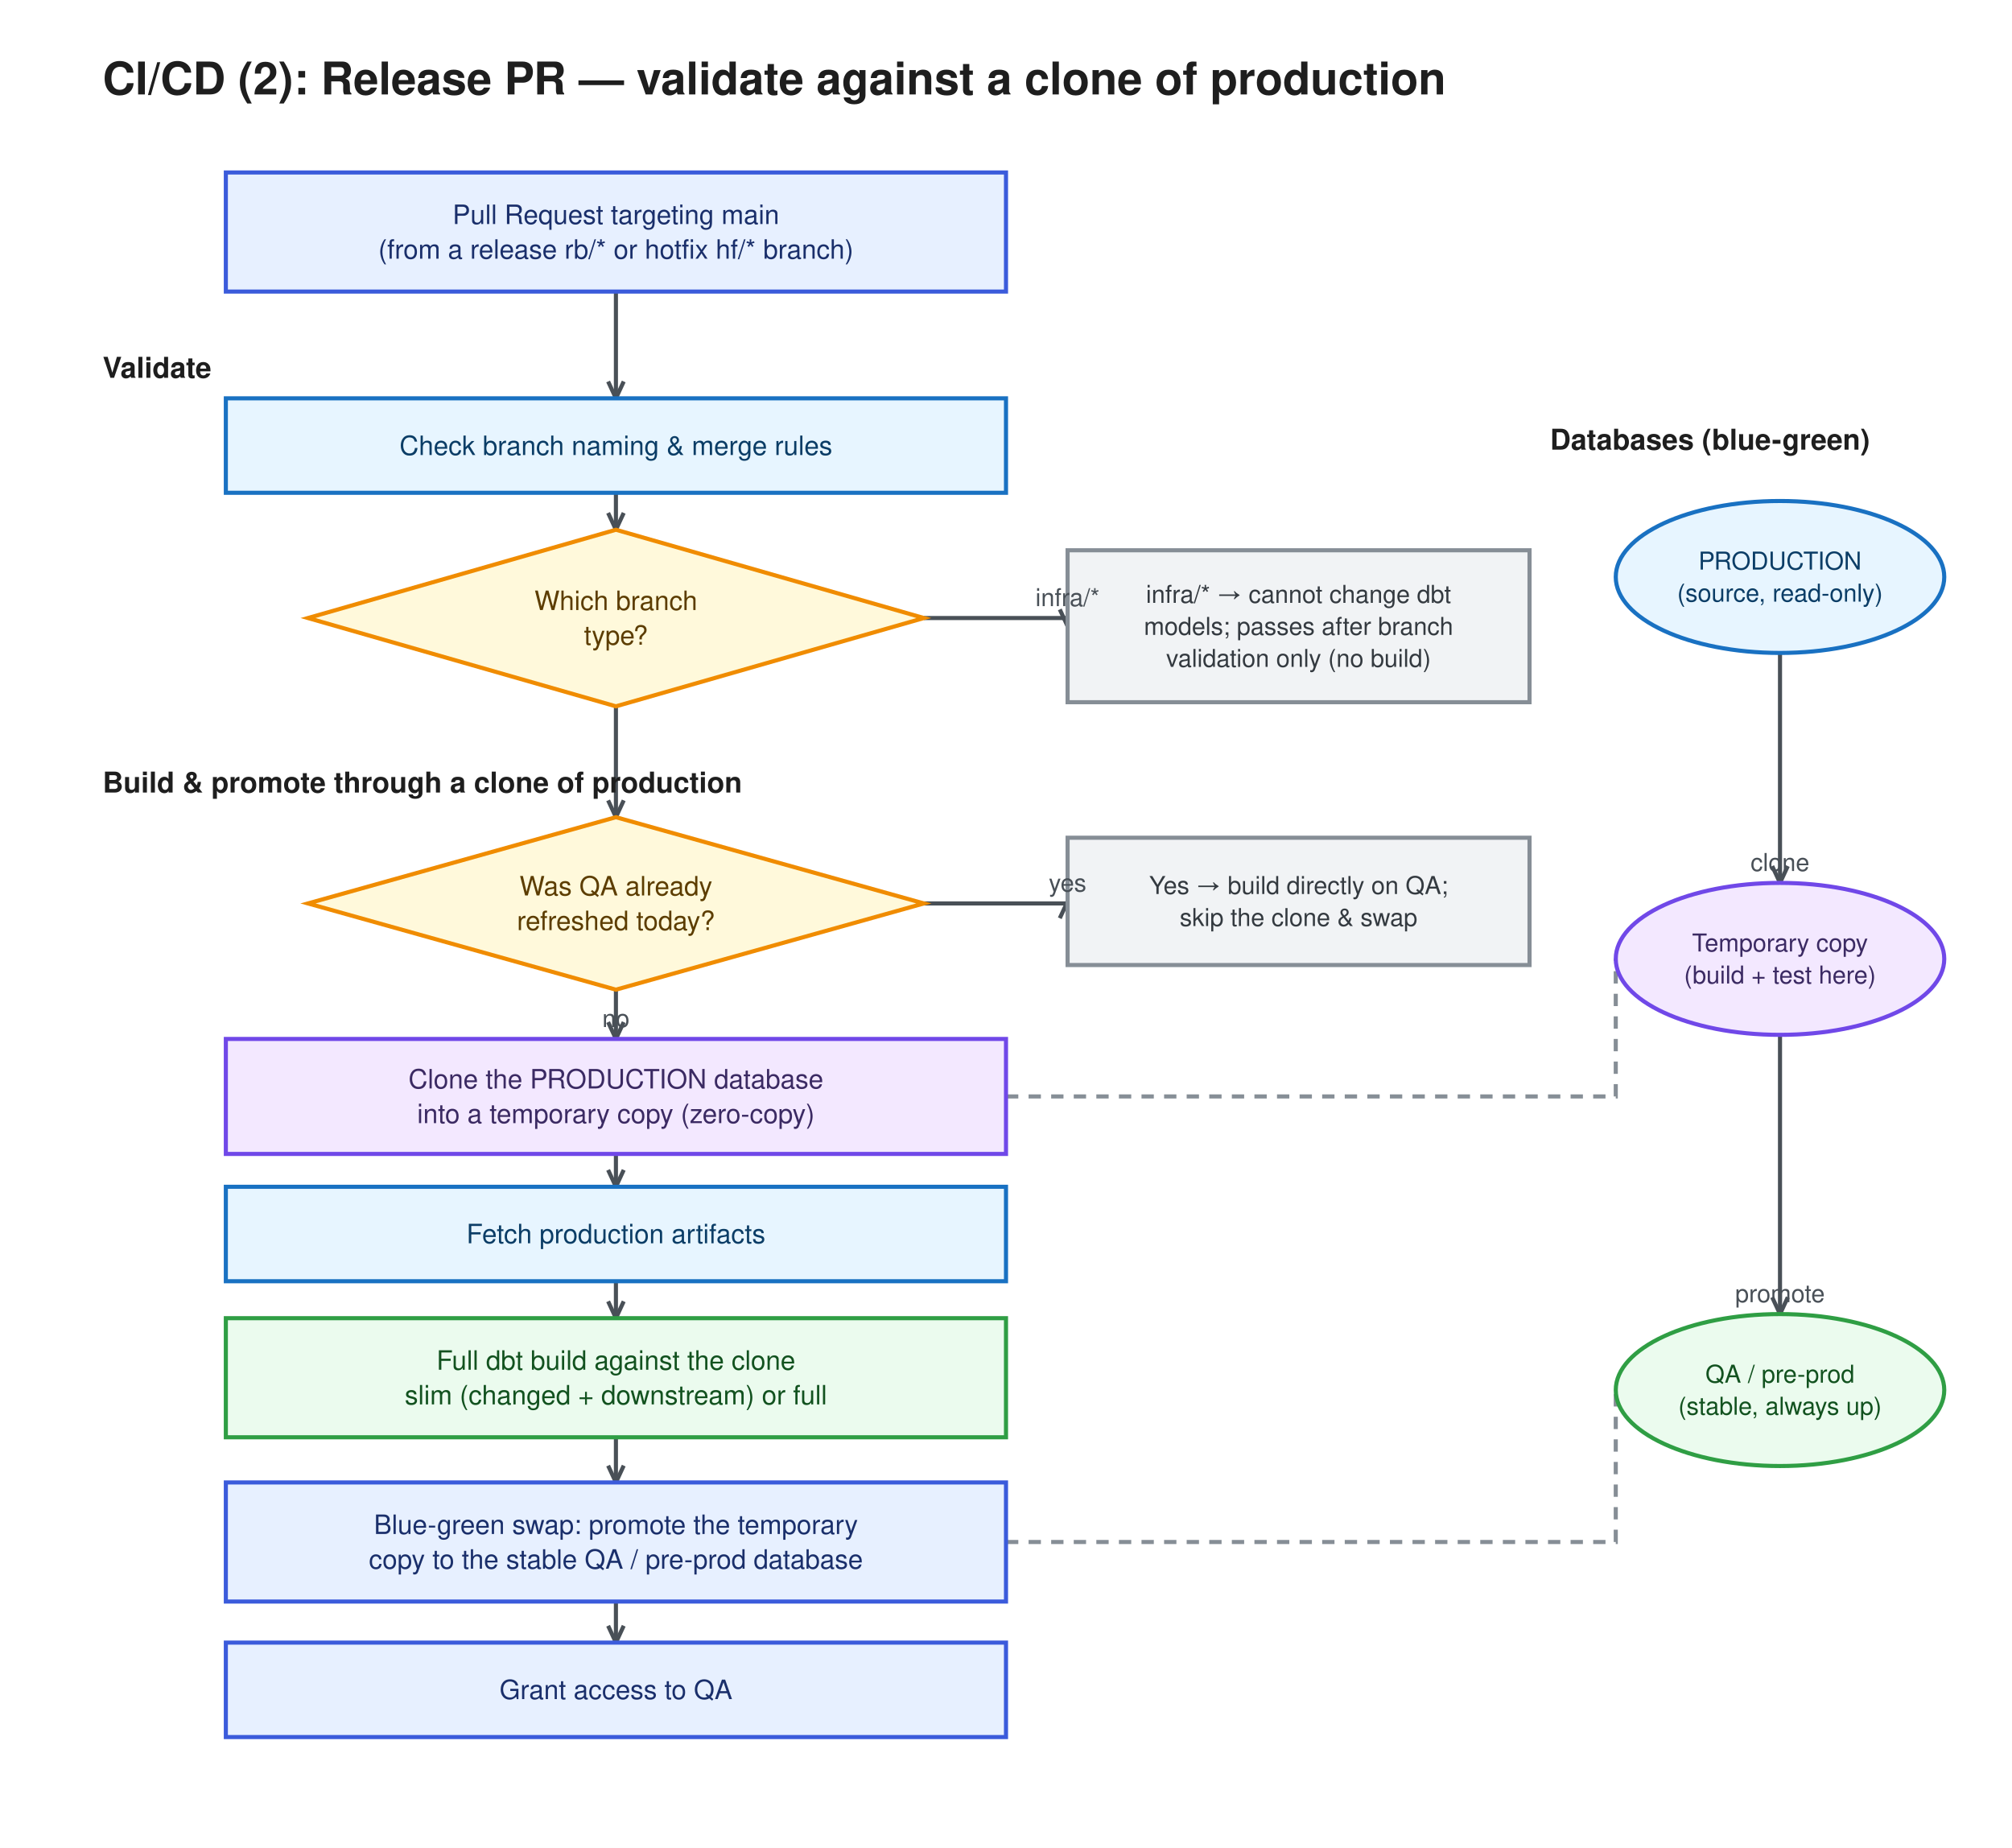
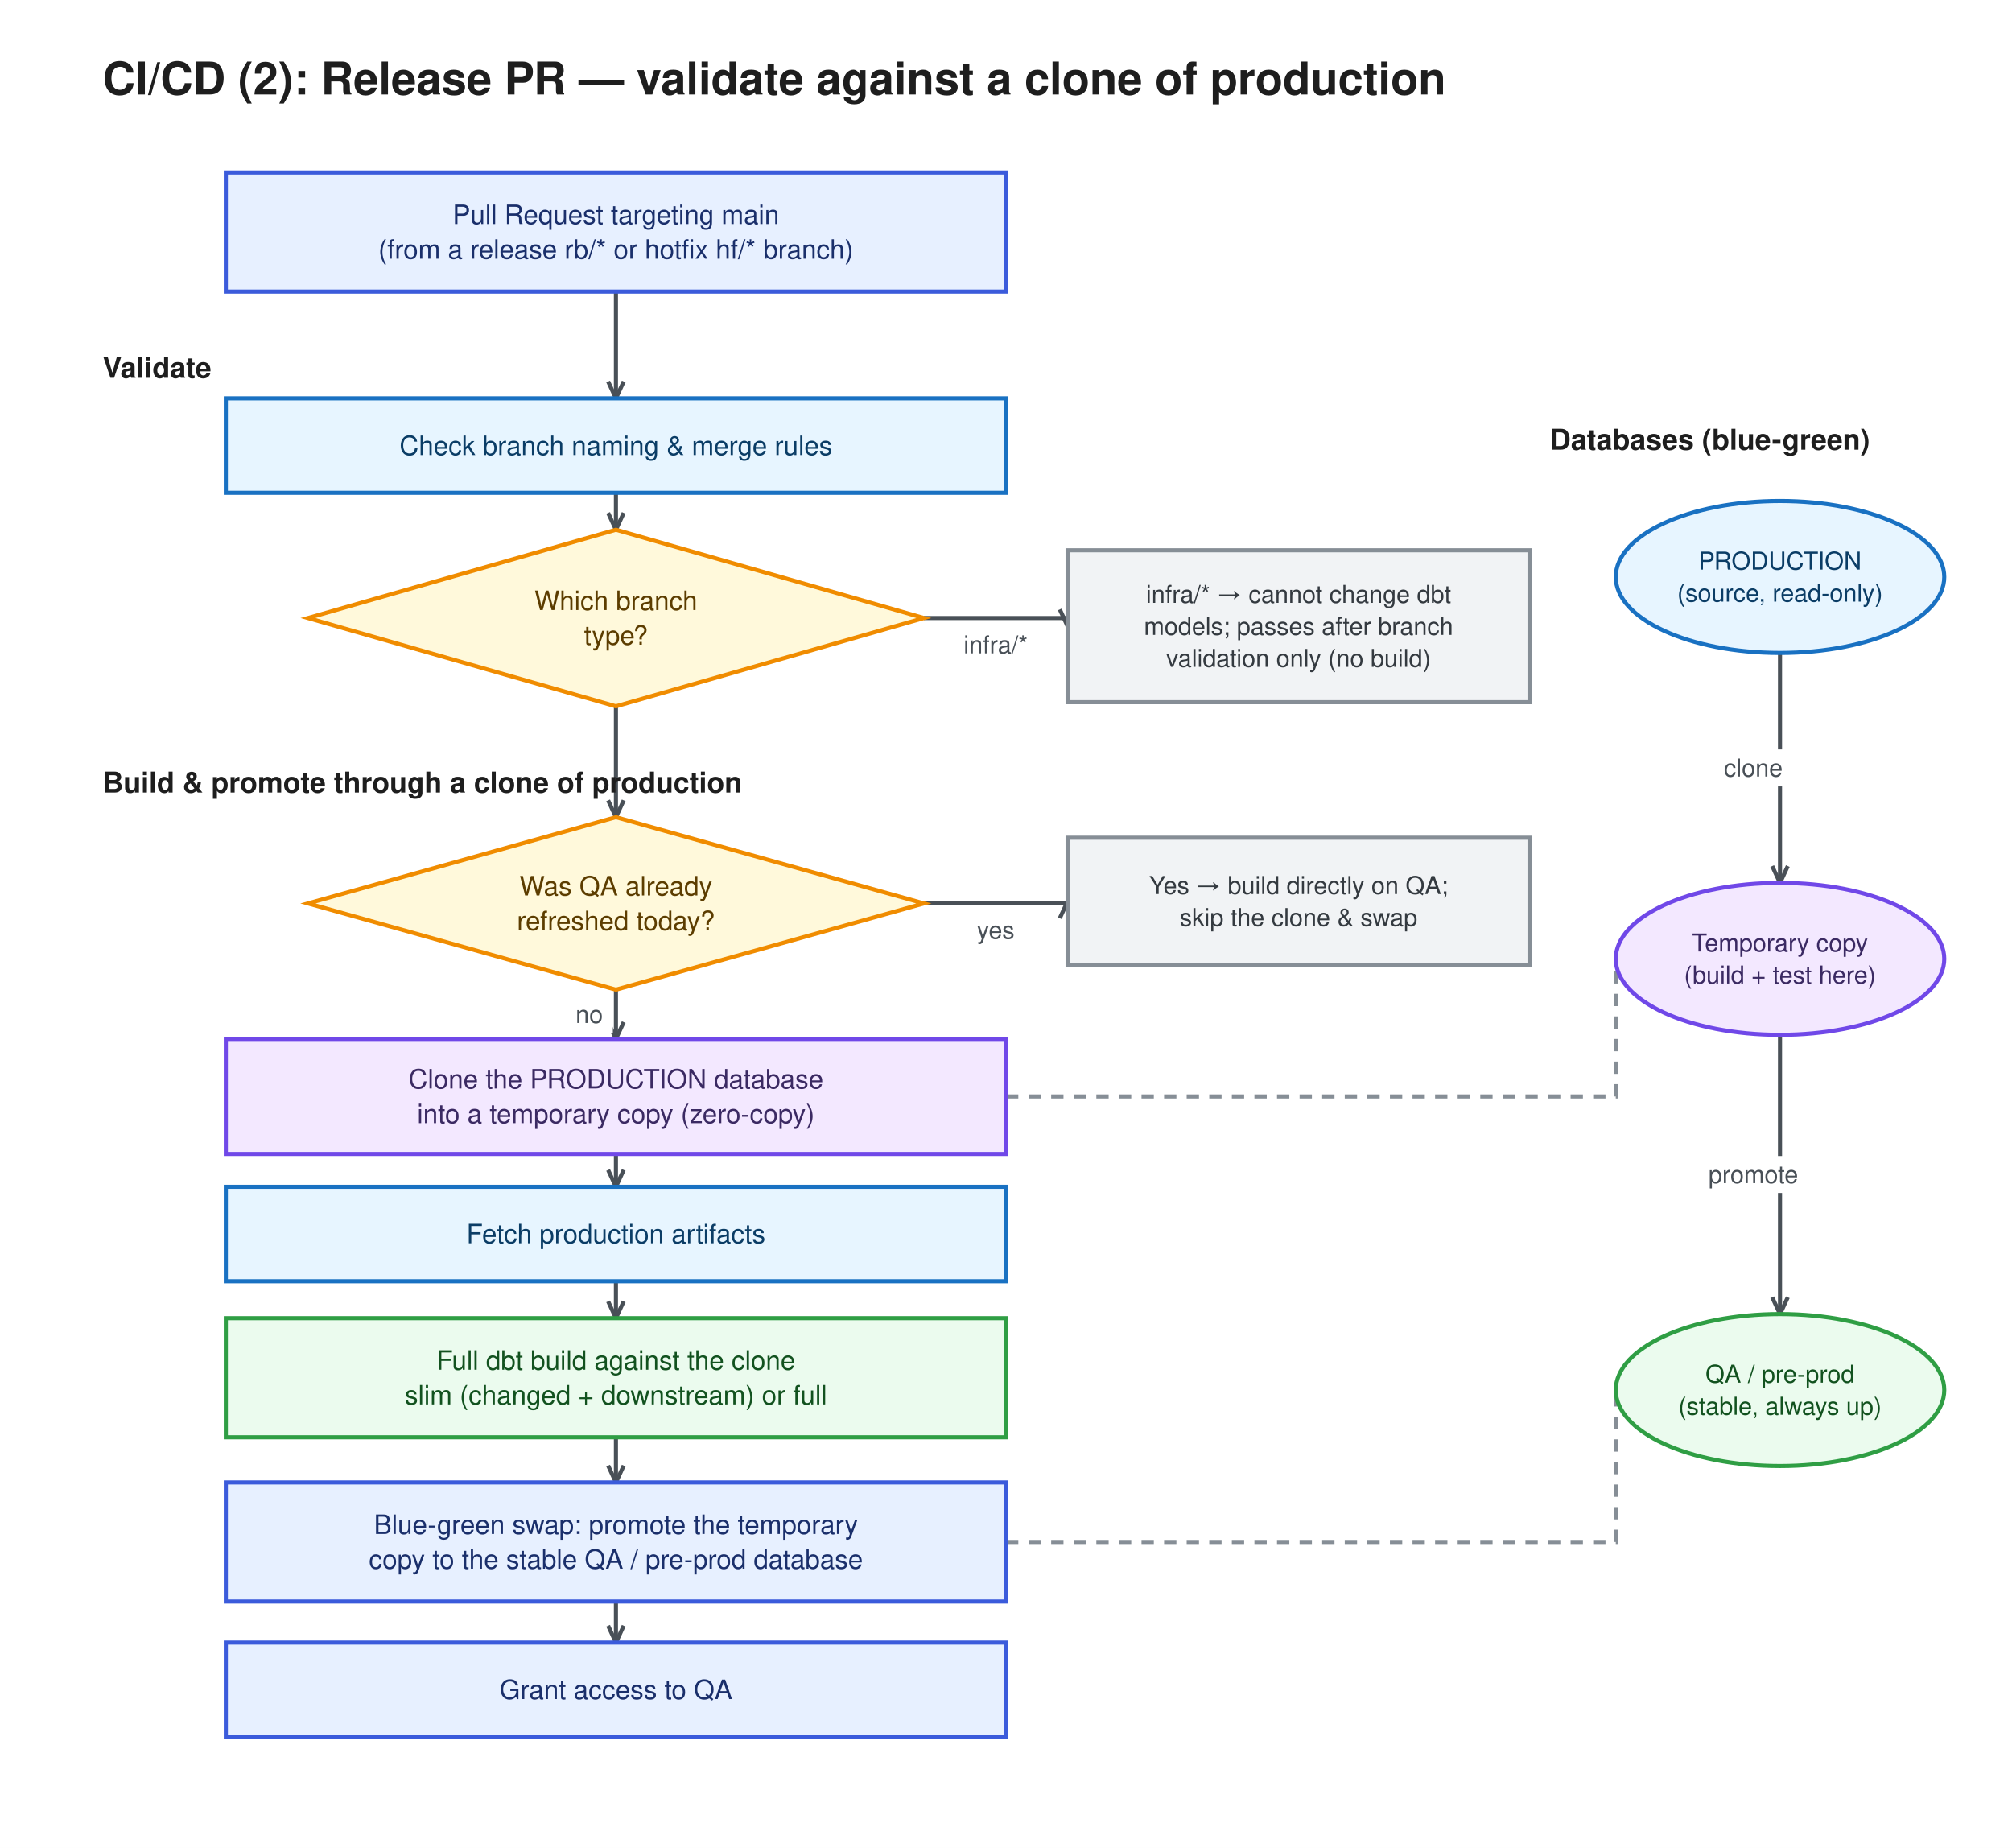
<svg xmlns="http://www.w3.org/2000/svg" width="980" height="900" viewBox="0 0 980 900" font-family="Helvetica, Arial, sans-serif">
  <rect width="980" height="900" fill="#ffffff" />
  <path d="M300.0,142.0 L300.0,194.0" fill="none" stroke="#495057" stroke-width="2" />
  <line x1="300.0" y1="194.0" x2="296.2" y2="185.8" stroke="#495057" stroke-width="2" />
  <line x1="300.0" y1="194.0" x2="303.8" y2="185.8" stroke="#495057" stroke-width="2" />
  <path d="M300.0,240.0 L300.0,258.0" fill="none" stroke="#495057" stroke-width="2" />
  <line x1="300.0" y1="258.0" x2="296.2" y2="249.8" stroke="#495057" stroke-width="2" />
  <line x1="300.0" y1="258.0" x2="303.8" y2="249.8" stroke="#495057" stroke-width="2" />
  <path d="M450.0,301.0 L520.0,301.0 L520.0,305.0" fill="none" stroke="#495057" stroke-width="2" />
  <line x1="520.0" y1="305.0" x2="516.2" y2="296.8" stroke="#495057" stroke-width="2" />
  <line x1="520.0" y1="305.0" x2="523.8" y2="296.8" stroke="#495057" stroke-width="2" />
  <path d="M300.0,344.0 L300.0,398.0" fill="none" stroke="#495057" stroke-width="2" />
  <line x1="300.0" y1="398.0" x2="296.2" y2="389.8" stroke="#495057" stroke-width="2" />
  <line x1="300.0" y1="398.0" x2="303.8" y2="389.8" stroke="#495057" stroke-width="2" />
  <path d="M450.0,440.0 L520.0,440.0 L520.0,439.0" fill="none" stroke="#495057" stroke-width="2" />
  <line x1="520.0" y1="439.0" x2="523.8" y2="447.2" stroke="#495057" stroke-width="2" />
  <line x1="520.0" y1="439.0" x2="516.2" y2="447.2" stroke="#495057" stroke-width="2" />
  <path d="M300.0,482.0 L300.0,506.0" fill="none" stroke="#495057" stroke-width="2" />
  <line x1="300.0" y1="506.0" x2="296.2" y2="497.8" stroke="#495057" stroke-width="2" />
  <line x1="300.0" y1="506.0" x2="303.8" y2="497.8" stroke="#495057" stroke-width="2" />
  <path d="M300.0,562.0 L300.0,578.0" fill="none" stroke="#495057" stroke-width="2" />
  <line x1="300.0" y1="578.0" x2="296.2" y2="569.8" stroke="#495057" stroke-width="2" />
  <line x1="300.0" y1="578.0" x2="303.8" y2="569.8" stroke="#495057" stroke-width="2" />
  <path d="M300.0,624.0 L300.0,642.0" fill="none" stroke="#495057" stroke-width="2" />
  <line x1="300.0" y1="642.0" x2="296.2" y2="633.8" stroke="#495057" stroke-width="2" />
  <line x1="300.0" y1="642.0" x2="303.8" y2="633.8" stroke="#495057" stroke-width="2" />
  <path d="M300.0,700.0 L300.0,722.0" fill="none" stroke="#495057" stroke-width="2" />
  <line x1="300.0" y1="722.0" x2="296.2" y2="713.8" stroke="#495057" stroke-width="2" />
  <line x1="300.0" y1="722.0" x2="303.8" y2="713.8" stroke="#495057" stroke-width="2" />
  <path d="M300.0,780.0 L300.0,800.0" fill="none" stroke="#495057" stroke-width="2" />
  <line x1="300.0" y1="800.0" x2="296.2" y2="791.8" stroke="#495057" stroke-width="2" />
  <line x1="300.0" y1="800.0" x2="303.8" y2="791.8" stroke="#495057" stroke-width="2" />
  <path d="M867.0,318.0 L867.0,430.0" fill="none" stroke="#495057" stroke-width="2" />
  <line x1="867.0" y1="430.0" x2="863.2" y2="421.8" stroke="#495057" stroke-width="2" />
  <line x1="867.0" y1="430.0" x2="870.8" y2="421.8" stroke="#495057" stroke-width="2" />
  <path d="M867.0,504.0 L867.0,640.0" fill="none" stroke="#495057" stroke-width="2" />
  <line x1="867.0" y1="640.0" x2="863.2" y2="631.8" stroke="#495057" stroke-width="2" />
  <line x1="867.0" y1="640.0" x2="870.8" y2="631.8" stroke="#495057" stroke-width="2" />
  <path d="M490.0,534.0 L787.0,534.0 L787.0,467.0" fill="none" stroke="#868e96" stroke-width="2" stroke-dasharray="6 5" />
  <path d="M490.0,751.0 L787.0,751.0 L787.0,677.0" fill="none" stroke="#868e96" stroke-width="2" stroke-dasharray="6 5" />
  <rect x="110" y="84" width="380" height="58" fill="#e7f0ff" stroke="#3b5bdb" stroke-width="2" />
  <rect x="110" y="194" width="380" height="46" fill="#e7f5ff" stroke="#1971c2" stroke-width="2" />
  <polygon points="300.0,258 450,301.0 300.0,344 150,301.0" fill="#fff9db" stroke="#f08c00" stroke-width="2" />
  <rect x="520" y="268" width="225" height="74" fill="#f1f3f5" stroke="#868e96" stroke-width="2" />
  <polygon points="300.0,398 450,440.0 300.0,482 150,440.0" fill="#fff9db" stroke="#f08c00" stroke-width="2" />
  <rect x="520" y="408" width="225" height="62" fill="#f1f3f5" stroke="#868e96" stroke-width="2" />
  <rect x="110" y="506" width="380" height="56" fill="#f3e8ff" stroke="#7048e8" stroke-width="2" />
  <rect x="110" y="578" width="380" height="46" fill="#e7f5ff" stroke="#1971c2" stroke-width="2" />
  <rect x="110" y="642" width="380" height="58" fill="#ebfbee" stroke="#2f9e44" stroke-width="2" />
  <rect x="110" y="722" width="380" height="58" fill="#e7f0ff" stroke="#3b5bdb" stroke-width="2" />
  <rect x="110" y="800" width="380" height="46" fill="#e7f0ff" stroke="#3b5bdb" stroke-width="2" />
  <ellipse cx="867.0" cy="281.0" rx="80.0" ry="37.0" fill="#e7f5ff" stroke="#1971c2" stroke-width="2" />
  <ellipse cx="867.0" cy="467.0" rx="80.0" ry="37.0" fill="#f3e8ff" stroke="#7048e8" stroke-width="2" />
  <ellipse cx="867.0" cy="677.0" rx="80.0" ry="37.0" fill="#ebfbee" stroke="#2f9e44" stroke-width="2" />
  <text x="50" y="46" fill="#1e1e1e" font-size="22" font-weight="bold">CI/CD (2): Release PR — validate against a clone of production</text>
  <text x="50" y="184" fill="#1e1e1e" font-size="14" font-weight="bold">Validate</text>
  <text x="50" y="386" fill="#1e1e1e" font-size="14" font-weight="bold">Build &amp; promote through a clone of production</text>
  <text x="755" y="219" fill="#1e1e1e" font-size="14" font-weight="bold">Databases (blue-green)</text>
  <text x="300.0" y="109.1" fill="#1a2f6b" font-size="13" text-anchor="middle">Pull Request targeting  main</text>
  <text x="300.0" y="126.0" fill="#1a2f6b" font-size="13" text-anchor="middle">(from a release  rb/*  or hotfix  hf/*  branch)</text>
  <text x="300.0" y="221.6" fill="#0b3d66" font-size="13" text-anchor="middle">Check branch naming &amp; merge rules</text>
  <text x="300.0" y="297.1" fill="#5c3d00" font-size="13" text-anchor="middle">Which branch</text>
  <text x="300.0" y="314.0" fill="#5c3d00" font-size="13" text-anchor="middle">type?</text>
  <text x="632.5" y="293.6" fill="#343a40" font-size="12" text-anchor="middle">infra/* → cannot change dbt</text>
  <text x="632.5" y="309.2" fill="#343a40" font-size="12" text-anchor="middle">models; passes after branch</text>
  <text x="632.5" y="324.8" fill="#343a40" font-size="12" text-anchor="middle">validation only (no build)</text>
  <text x="300.0" y="436.1" fill="#5c3d00" font-size="13" text-anchor="middle">Was QA already</text>
  <text x="300.0" y="453.0" fill="#5c3d00" font-size="13" text-anchor="middle">refreshed today?</text>
  <text x="632.5" y="435.4" fill="#343a40" font-size="12" text-anchor="middle">Yes → build directly on QA;</text>
  <text x="632.5" y="451.0" fill="#343a40" font-size="12" text-anchor="middle">skip the clone &amp; swap</text>
  <text x="300.0" y="530.1" fill="#3b2a63" font-size="13" text-anchor="middle">Clone the PRODUCTION database</text>
  <text x="300.0" y="547.0" fill="#3b2a63" font-size="13" text-anchor="middle">into a temporary copy  (zero-copy)</text>
  <text x="300.0" y="605.5" fill="#0b3d66" font-size="13" text-anchor="middle">Fetch production artifacts</text>
  <text x="300.0" y="667.1" fill="#12521f" font-size="13" text-anchor="middle">Full dbt build against the clone</text>
  <text x="300.0" y="684.0" fill="#12521f" font-size="13" text-anchor="middle">slim (changed + downstream)  or  full</text>
  <text x="300.0" y="747.1" fill="#1a2f6b" font-size="13" text-anchor="middle">Blue-green swap: promote the temporary</text>
  <text x="300.0" y="764.0" fill="#1a2f6b" font-size="13" text-anchor="middle">copy to the stable QA / pre-prod database</text>
  <text x="300.0" y="827.5" fill="#1a2f6b" font-size="13" text-anchor="middle">Grant access to QA</text>
  <text x="867.0" y="277.4" fill="#0b3d66" font-size="12" text-anchor="middle">PRODUCTION</text>
  <text x="867.0" y="293.0" fill="#0b3d66" font-size="12" text-anchor="middle">(source, read-only)</text>
  <text x="867.0" y="463.4" fill="#3b2a63" font-size="12" text-anchor="middle">Temporary copy</text>
  <text x="867.0" y="479.0" fill="#3b2a63" font-size="12" text-anchor="middle">(build + test here)</text>
  <text x="867.0" y="673.4" fill="#12521f" font-size="12" text-anchor="middle">QA / pre-prod</text>
  <text x="867.0" y="689.0" fill="#12521f" font-size="12" text-anchor="middle">(stable, always up)</text>
-   <text x="520.0" y="295.2" fill="#495057" font-size="12" text-anchor="middle">infra/*</text>
-   <text x="520.0" y="434.2" fill="#495057" font-size="12" text-anchor="middle">yes</text>
-   <text x="300.0" y="500.2" fill="#495057" font-size="12" text-anchor="middle">no</text>
-   <text x="867.0" y="424.2" fill="#495057" font-size="12" text-anchor="middle">clone</text>
-   <text x="867.0" y="634.2" fill="#495057" font-size="12" text-anchor="middle">promote</text>
+   <rect x="455.0" y="305.0" width="60.1" height="18.0" fill="#ffffff" />
+   <text x="485.0" y="318.2" fill="#495057" font-size="12" text-anchor="middle">infra/*</text>
+   <rect x="469.8" y="444.0" width="30.3" height="18.0" fill="#ffffff" />
+   <text x="485.0" y="457.2" fill="#495057" font-size="12" text-anchor="middle">yes</text>
+   <rect x="275.6" y="485.0" width="22.9" height="18.0" fill="#ffffff" />
+   <text x="287.0" y="498.2" fill="#495057" font-size="12" text-anchor="middle">no</text>
+   <rect x="831.4" y="365.0" width="45.2" height="18.0" fill="#ffffff" />
+   <text x="854.0" y="378.2" fill="#495057" font-size="12" text-anchor="middle">clone</text>
+   <rect x="824.0" y="563.0" width="60.1" height="18.0" fill="#ffffff" />
+   <text x="854.0" y="576.2" fill="#495057" font-size="12" text-anchor="middle">promote</text>
</svg>
